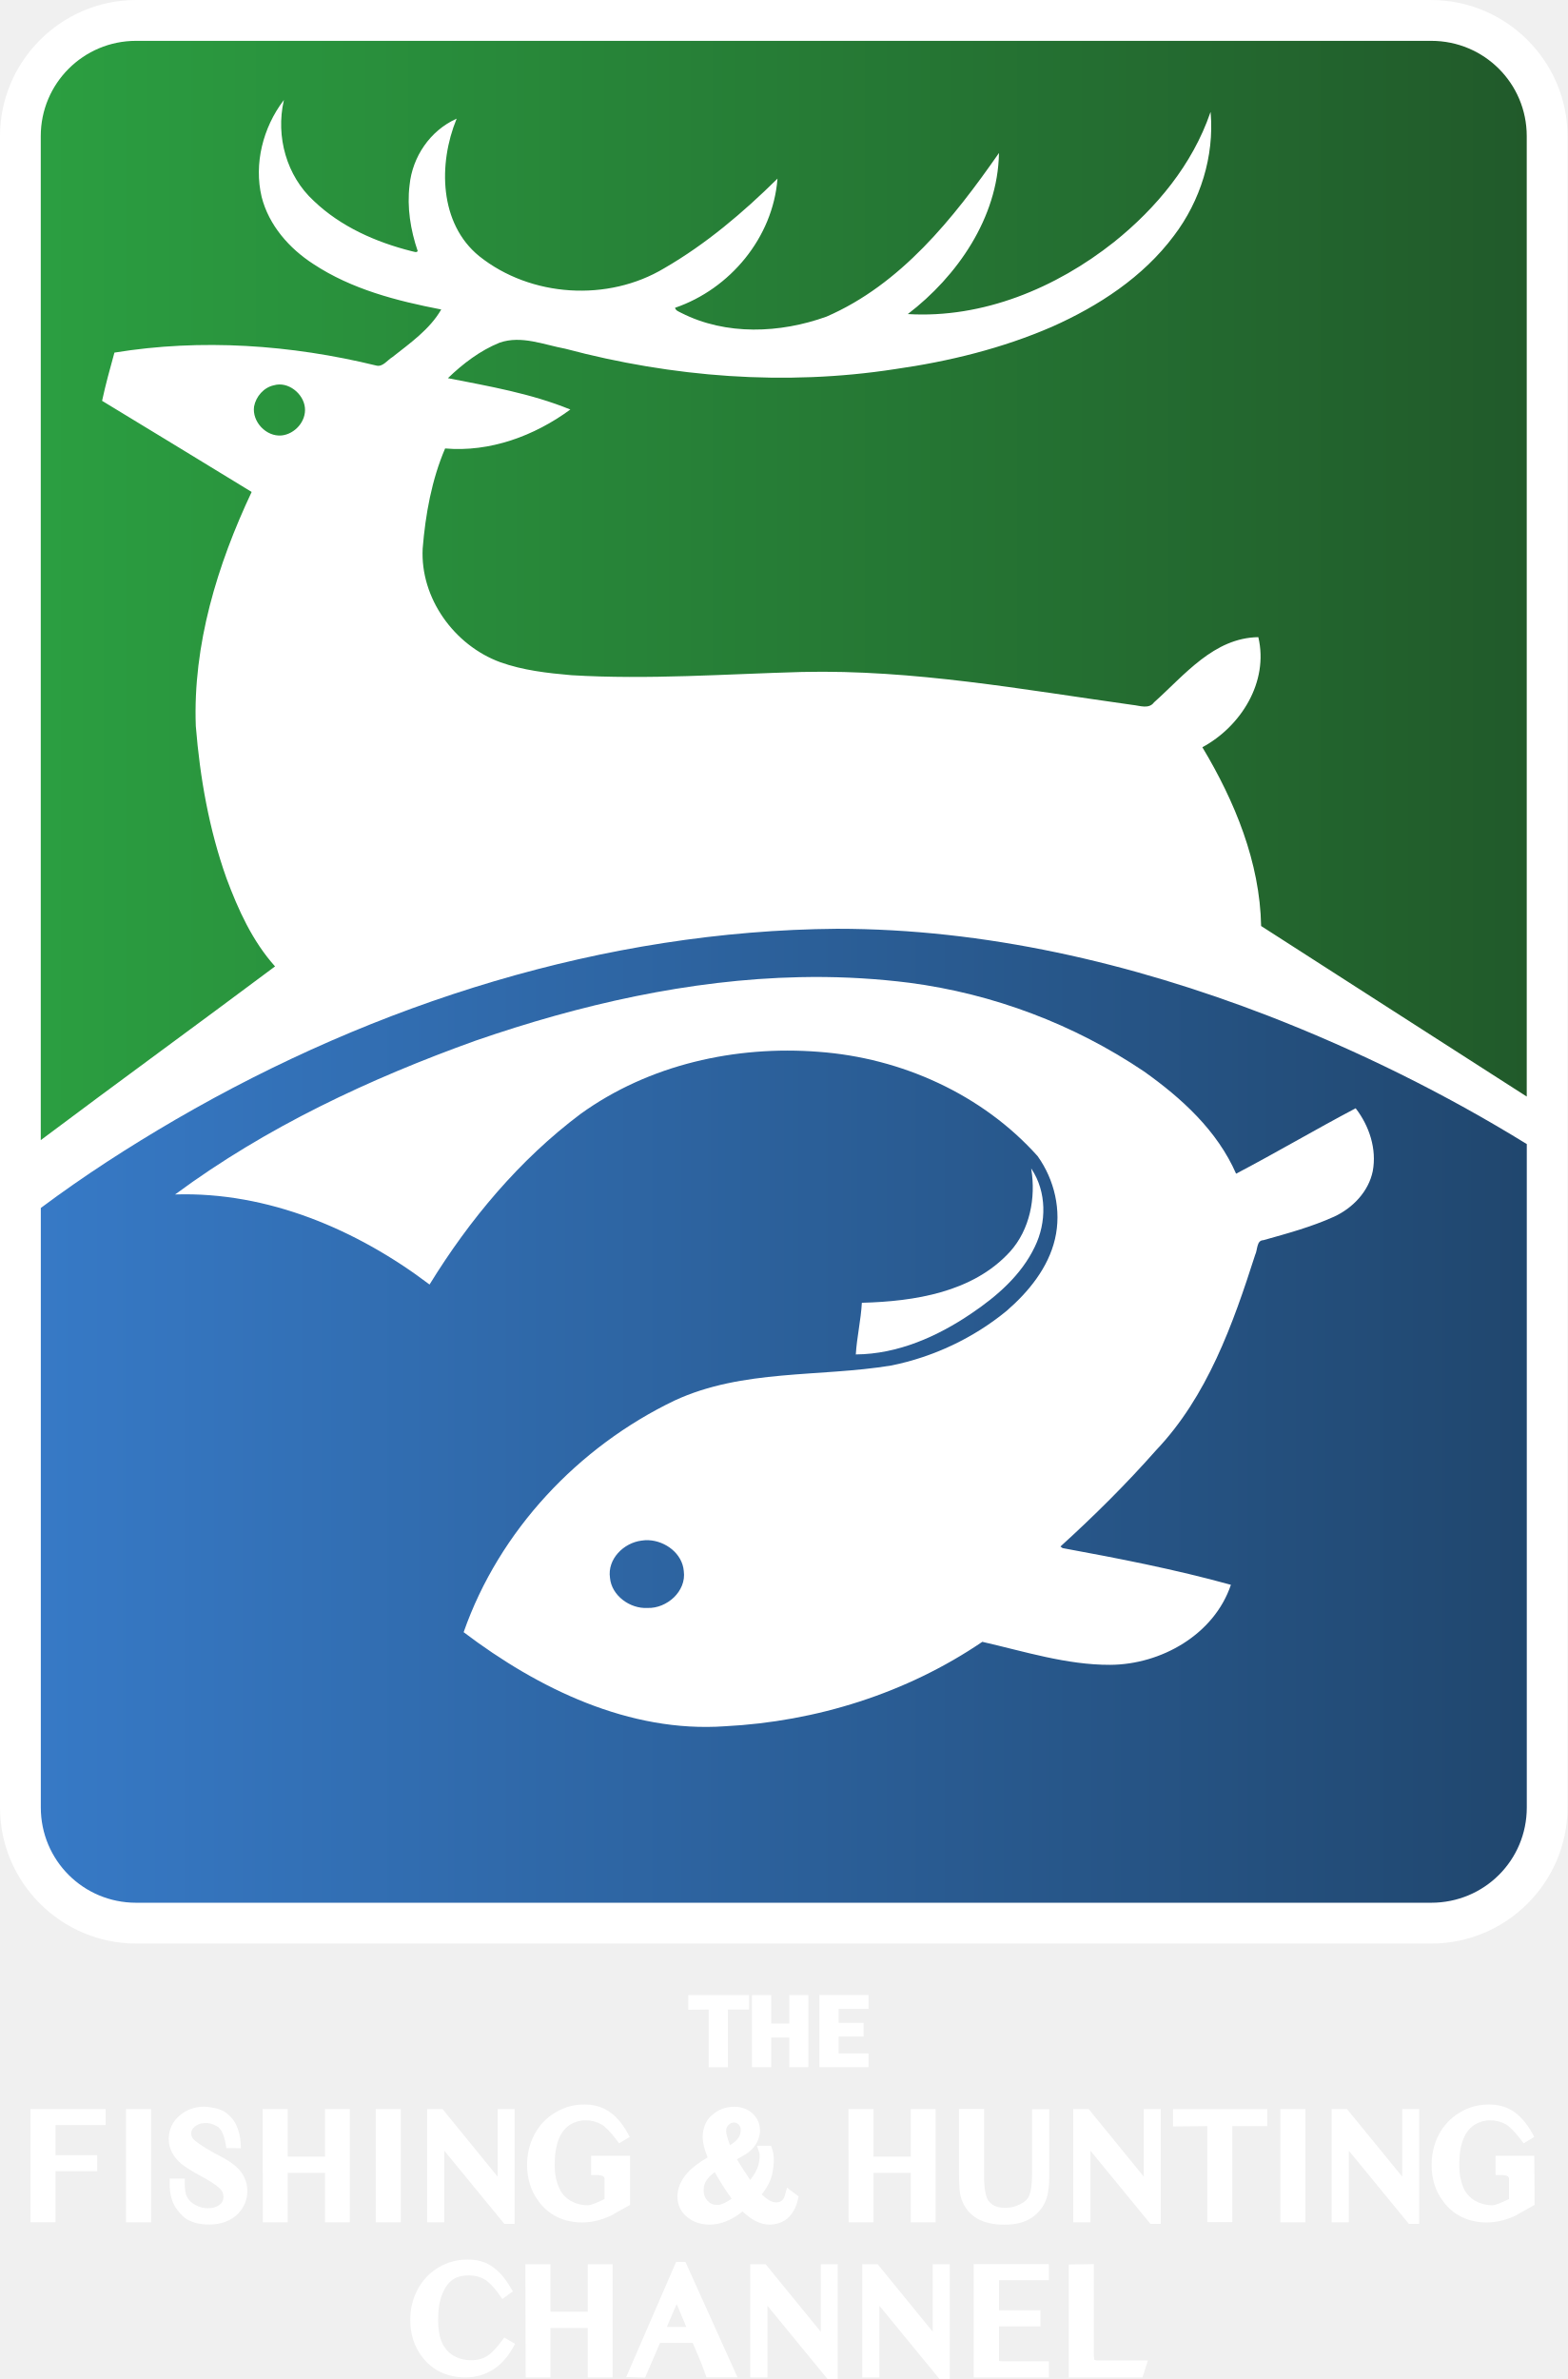
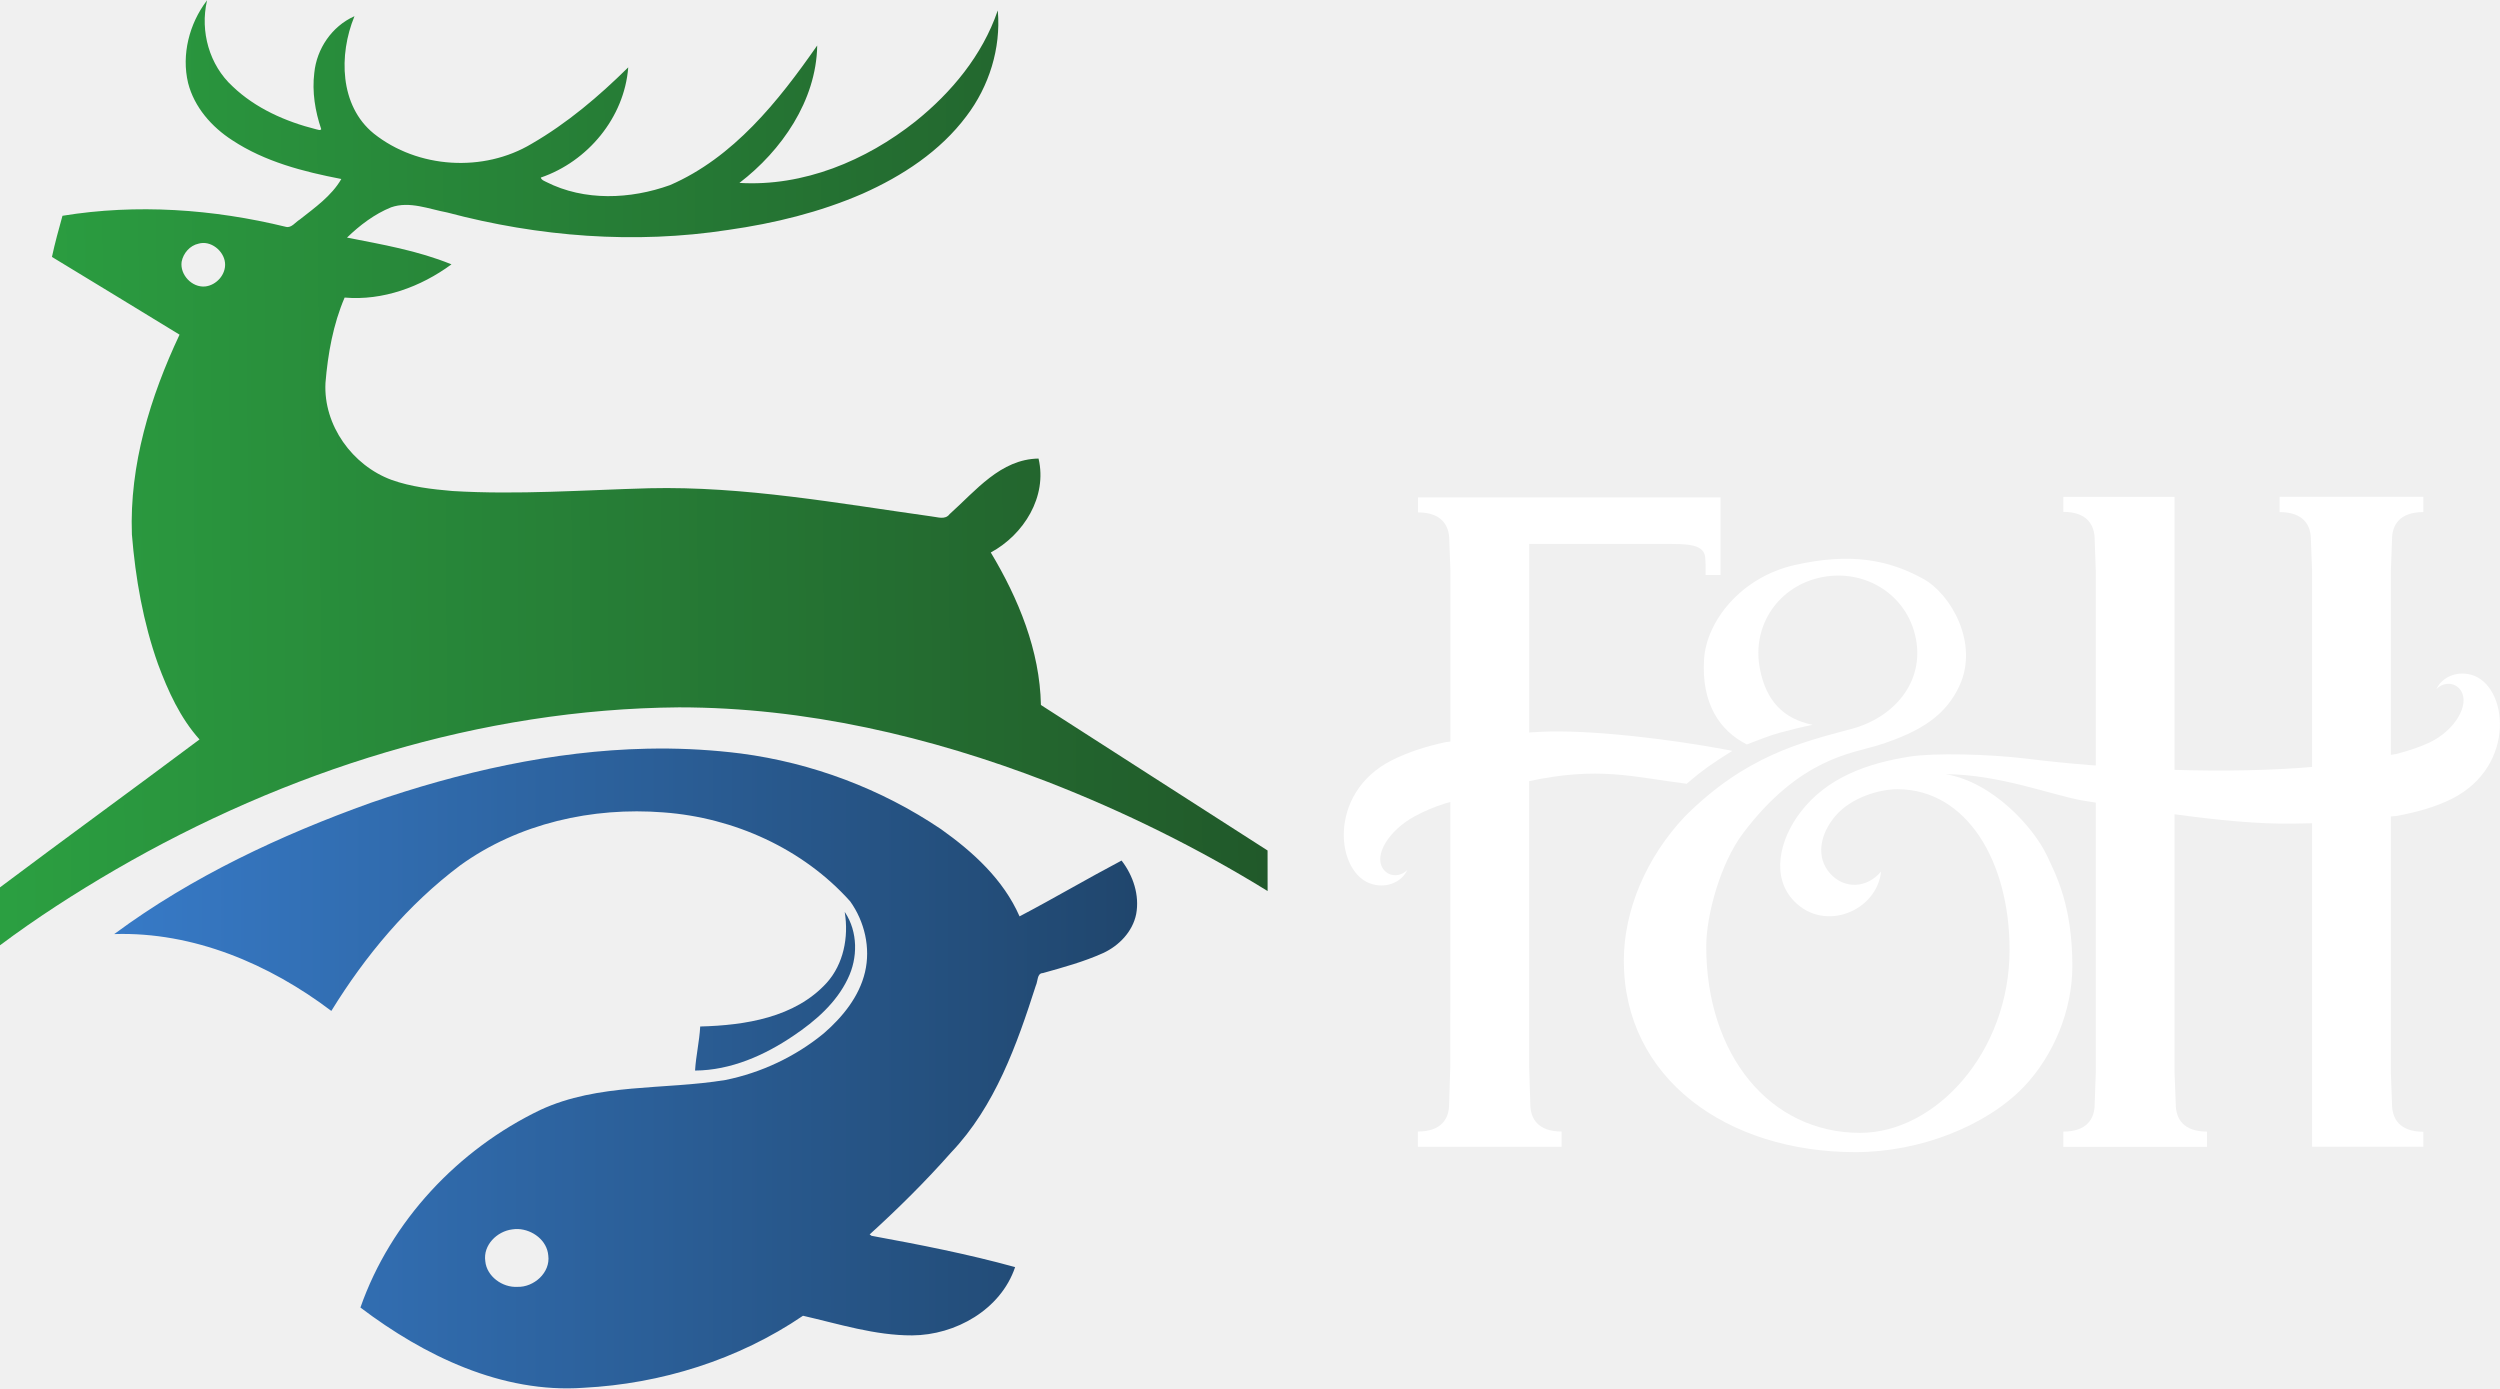
- <svg xmlns="http://www.w3.org/2000/svg" xmlns:xlink="http://www.w3.org/1999/xlink" height="910.44" width="600" version="1.1" viewBox="0 0 158.75 240.886">
+ <svg xmlns="http://www.w3.org/2000/svg" width="200mm" height="111.04mm" version="1.1" viewBox="0 0 200 111.04">
  <defs>
-     <linearGradient id="b" gradientUnits="userSpaceOnUse" gradientTransform="matrix(155.32 0 0 155.32 22.478 87.708)" x1="0" x2="1" y1="0" y2="0">
+     <linearGradient id="b" x1="-2196" x2="-1632" y1="1314.5" y2="1310.5" gradientUnits="userSpaceOnUse">
      <stop stop-color="#2b9f41" offset="0" />
      <stop stop-color="#21592a" offset="1" />
    </linearGradient>
-     <linearGradient id="c" xlink:href="#b" gradientUnits="userSpaceOnUse" gradientTransform="matrix(153.99 0 0 154.78 23.273 87.72)" x1="0" x2="1" y1="0" y2="0" />
-     <linearGradient id="d" gradientUnits="userSpaceOnUse" gradientTransform="matrix(155.78 0 0 159.94 21.927 169.74)" x1="0" x2="1" y1="0" y2="0">
+     <linearGradient id="a" x1="-568.19" x2="-446.95" y1="418.98" y2="418.98" gradientUnits="userSpaceOnUse">
      <stop stop-color="#377ac7" offset="0" />
      <stop stop-color="#20466d" offset="1" />
    </linearGradient>
-     <linearGradient id="a" xlink:href="#b" gradientUnits="userSpaceOnUse" gradientTransform="matrix(155.32 0 0 155.32 22.478 87.707)" x1="0" x2="1" y1="0" y2="0" />
  </defs>
-   <g transform="translate(-20.41 -27.827)">
-     <path fill="url(#c)" d="m164.61 29.645c-44.12 0.192-88.304-0.373-132.4 0.274-7.555 1.549-10.824 10.141-9.397 17.156v106.14c51.403-0.02 102.81-0.04 154.21-0.05-0.18-38.02 0.37-76.102-0.28-114.1-1.19-5.464-6.53-9.707-12.13-9.425z" />
-     <path fill="url(#a)" d="m177.19 142.13c-0.03-0.14-0.05-0.28-0.05-0.4-0.07-0.02-0.16-0.02-0.23-0.02l0.28 0.42z" />
-     <path fill="url(#a)" d="m177.78 142.95-0.59-0.82c0.12 0.33 0.3 0.61 0.59 0.82" />
-     <path fill="url(#d)" d="m102.92 117.41c-29.289 0.85-57.507 12.55-80.377 29.97 0.287 22.05-0.539 44.17 0.348 66.17 1.423 7.07 9.536 10.29 16.304 8.95 42.854-0.18 85.765 0.35 128.58-0.26 7.55-1.42 10.49-9.81 9.25-16.44-0.24-21.49 0.48-43.27-0.36-64.58-6.36-5.96-15.16-9.15-23.03-12.99-15.91-6.82-33.22-11.26-50.72-10.82z" />
-     <g fill="#fff">
-       <path style="color-rendering:auto;text-decoration-color:#000000;color:#000000;font-variant-numeric:normal;shape-rendering:auto;solid-color:#000000;text-decoration-line:none;font-variant-position:normal;mix-blend-mode:normal;block-progression:tb;font-feature-settings:normal;shape-padding:0;font-variant-alternates:normal;text-indent:0;font-variant-caps:normal;image-rendering:auto;white-space:normal;text-decoration-style:solid;font-variant-ligatures:none;isolation:auto;text-transform:none" d="m34.195 27.827c-7.58 0-13.785 6.204-13.785 13.785v169.23c0 7.6 6.21 13.78 13.785 13.78h131.16c7.59 0 13.8-6.18 13.8-13.78v-169.23c0-7.579-6.21-13.783-13.81-13.783h-131.16zm0 4.135h131.16c5.36 0 9.67 4.314 9.67 9.65v97.248c-8.97-5.76-17.95-11.51-26.9-17.27-0.12-6.46-2.67-12.63-5.95-18.1 3.92-2.12 6.73-6.624 5.67-11.136v-0.012h-0.01c-4.5 0.071-7.46 3.834-10.53 6.58h-0.01v0.003c-0.26 0.371-0.63 0.457-1.02 0.443-0.39-0.015-0.81-0.133-1.19-0.168-11.09-1.55-22.19-3.593-33.45-3.334-7.769 0.211-15.587 0.798-23.359 0.328-2.442-0.211-4.906-0.494-7.205-1.315-4.666-1.712-8.115-6.496-7.857-11.513 0.281-3.448 0.915-6.965 2.273-10.131 4.533 0.395 9.041-1.271 12.656-3.924l0.024-0.017-0.027-0.012c-3.961-1.617-8.2-2.345-12.37-3.164 1.52-1.469 3.27-2.799 5.229-3.592 2.2-0.773 4.497 0.211 6.66 0.611 10.851 2.889 22.267 3.781 33.376 2.067 5.45-0.776 10.85-2.091 15.93-4.299 4.7-2.091 9.21-5.028 12.33-9.211 2.68-3.524 4.09-8.034 3.72-12.451v-0.006l-0.01-0.076-0.02 0.072c0 0.002 0 0.004-0.01 0.006-1.8 5.23-5.44 9.642-9.74 13.091-5.88 4.663-13.3 7.753-20.89 7.298 5.01-3.831 9.11-9.761 9.23-16.256v-0.053l-0.03 0.043c-4.58 6.575-9.91 13.265-17.44 16.527-4.698 1.69-10.165 1.924-14.692-0.375-0.13-0.071-0.277-0.129-0.399-0.207-0.118-0.076-0.207-0.173-0.243-0.314 5.585-1.91 9.903-7.119 10.373-13.037l0.003-0.043-0.031 0.031c-3.451 3.404-7.208 6.598-11.433 9.039-5.701 3.425-13.514 2.955-18.745-1.221-2.028-1.652-3.066-3.99-3.365-6.482s0.142-5.139 1.069-7.403l0.015-0.037-0.037 0.018c-2.659 1.2-4.448 3.858-4.731 6.705-0.281 2.253 0.097 4.554 0.823 6.689-0.033 0.047-0.073 0.074-0.118 0.087-0.046 0.013-0.097 0.012-0.152 0.003-0.108-0.017-0.223-0.063-0.32-0.076h-0.002c-3.638-0.915-7.205-2.488-9.926-5.092-2.767-2.532-3.868-6.519-3.047-10.154l0.016-0.072-0.045 0.06c-2.069 2.728-3.011 6.395-2.211 9.758 0.729 2.87 2.799 5.222 5.244 6.797 3.871 2.557 8.442 3.731 12.943 4.6-1.15 2.004-3.156 3.41-4.935 4.814-0.261 0.155-0.507 0.413-0.77 0.612-0.262 0.198-0.538 0.336-0.861 0.255-8.643-2.114-17.734-2.749-26.519-1.316l-0.01 0.002-0.004 0.01c-0.446 1.62-0.892 3.216-1.244 4.861l-0.002 0.012 0.01 0.005c5.045 3.051 10.09 6.147 15.135 9.221-3.474 7.372-5.96 15.473-5.655 23.711 0.423 5.22 1.338 10.43 3.1 15.39 1.196 3.21 2.629 6.38 4.925 8.94-7.885 5.9-15.863 11.69-23.726 17.59v-101.66c0-5.334 4.317-9.648 9.652-9.648zm14.486 34.794c0.18-0.004 0.359 0.015 0.534 0.055 0.35 0.08 0.687 0.243 0.982 0.463 0.59 0.44 1.021 1.112 1.092 1.834 0.142 1.372-1.015 2.671-2.363 2.812-1.561 0.142-3-1.391-2.787-2.929v-0.002c0.189-1.016 0.989-1.935 2.005-2.149 0.178-0.053 0.358-0.08 0.537-0.084zm56.489 55.114c14.98 0 29.79 3.45 43.72 8.83 9.08 3.53 17.85 7.86 26.14 12.97v67.17c0 5.36-4.31 9.65-9.68 9.65h-131.16c-5.335 0-9.647-4.29-9.647-9.65v-60.7c4.377-3.27 8.96-6.22 13.682-8.97 20.264-11.76 43.392-19.11 66.945-19.3z" />
-       <path style="color-rendering:auto;text-decoration-color:#000000;color:#000000;font-variant-numeric:normal;shape-rendering:auto;solid-color:#000000;text-decoration-line:none;font-variant-position:normal;mix-blend-mode:normal;block-progression:tb;font-feature-settings:normal;shape-padding:0;font-variant-alternates:normal;text-indent:0;font-variant-caps:normal;image-rendering:auto;white-space:normal;text-decoration-style:solid;font-variant-ligatures:none;isolation:auto;text-transform:none" d="m102.76 126.75c-0.46 0.01-0.93 0.01-1.39 0.02-11.152 0.24-22.241 2.78-32.774 6.42-10.73 3.85-21.224 8.76-30.407 15.55h-0.007l-0.043 0.03h0.053c9.341-0.28 18.354 3.55 25.702 9.11l0.016 0.01 0.008-0.01c4.039-6.56 9.087-12.61 15.285-17.26 6.924-5 15.702-6.95 24.127-6.29 8.34 0.61 16.55 4.29 22.16 10.56 1.71 2.39 2.44 5.51 1.76 8.39-0.68 2.91-2.67 5.35-4.9 7.28-3.36 2.76-7.42 4.67-11.67 5.53-7.3 1.2-15.05 0.35-21.959 3.55-9.75 4.68-17.761 13.18-21.356 23.45l-0.004 0.01h0.01c7.54 5.71 16.772 10.2 26.453 9.52 9.226-0.47 18.386-3.33 26.066-8.55 4.25 0.97 8.55 2.35 12.96 2.33 5.15-0.03 10.51-3.06 12.21-8.09v-0.02h-0.02c-5.61-1.55-11.31-2.66-17.02-3.71-0.03-0.03-0.08-0.06-0.12-0.09s-0.07-0.05-0.1-0.07c3.4-3.09 6.64-6.3 9.67-9.73 5.21-5.47 7.8-12.78 10.05-19.8 0.13-0.26 0.16-0.63 0.25-0.93 0.04-0.15 0.1-0.29 0.19-0.39s0.21-0.16 0.39-0.17h0.01c2.42-0.68 4.86-1.34 7.16-2.38 1.88-0.87 3.49-2.54 3.91-4.61 0.42-2.24-0.35-4.57-1.72-6.35l-0.01-0.01h-0.01c-4.06 2.14-8.02 4.48-12.1 6.62-1.91-4.37-5.52-7.65-9.32-10.35-7.1-4.79-15.3-7.87-23.75-8.98-3.25-0.41-6.51-0.6-9.76-0.59zm-16.666 57.03c1.709 0.08 3.419 1.35 3.564 3.13 0.141 1.02-0.29 1.97-1 2.66-0.71 0.68-1.699 1.11-2.678 1.07-1.77 0.1-3.631-1.25-3.796-3.04-0.284-1.91 1.39-3.56 3.207-3.78 0.119-0.02 0.24-0.03 0.361-0.04h0.342z" />
-       <path style="color-rendering:auto;text-decoration-color:#000000;color:#000000;font-variant-numeric:normal;shape-rendering:auto;solid-color:#000000;text-decoration-line:none;font-variant-position:normal;mix-blend-mode:normal;block-progression:tb;font-feature-settings:normal;shape-padding:0;font-variant-alternates:normal;text-indent:0;font-variant-caps:normal;image-rendering:auto;white-space:normal;text-decoration-style:solid;font-variant-ligatures:none;isolation:auto;text-transform:none" d="m124.84 146.14 0.01 0.07c0.47 2.91-0.14 6.12-2.15 8.35-3.76 4.13-9.69 5.04-15 5.18l-0.01 0.01v0.01c-0.1 1.76-0.5 3.43-0.61 5.19l-0.01 0.02h0.02c4.23-0.03 8.25-1.81 11.68-4.14 2.59-1.74 5.08-3.9 6.44-6.77 1.2-2.45 1.2-5.55-0.33-7.86l-0.04-0.06z" />
-       <path style="color-rendering:auto;text-decoration-color:#000000;color:#000000;font-variant-numeric:normal;shape-rendering:auto;solid-color:#000000;text-decoration-line:none;font-variant-position:normal;mix-blend-mode:normal;block-progression:tb;font-feature-settings:normal;shape-padding:0;font-variant-alternates:normal;text-indent:0;font-variant-caps:normal;image-rendering:auto;white-space:normal;text-decoration-style:solid;font-variant-ligatures:none;isolation:auto;text-transform:none" d="m23.496 241.38v11.46h0.527 2.01v-5.17h4.227v-1.62h-4.227v-3.05h5.073v-1.62h-7.61z" />
-       <path style="color-rendering:auto;text-decoration-color:#000000;color:#000000;font-variant-numeric:normal;shape-rendering:auto;solid-color:#000000;text-decoration-line:none;font-variant-position:normal;mix-blend-mode:normal;block-progression:tb;font-feature-settings:normal;shape-padding:0;font-variant-alternates:normal;text-indent:0;font-variant-caps:normal;image-rendering:auto;white-space:normal;text-decoration-style:solid;font-variant-ligatures:none;isolation:auto;text-transform:none" d="m33.172 241.38v11.47h2.539v-0.53-10.94h-2.539z" />
-       <path style="color-rendering:auto;text-decoration-color:#000000;color:#000000;font-variant-numeric:normal;shape-rendering:auto;solid-color:#000000;text-decoration-line:none;font-variant-position:normal;mix-blend-mode:normal;block-progression:tb;font-feature-settings:normal;shape-padding:0;font-variant-alternates:normal;text-indent:0;font-variant-caps:normal;image-rendering:auto;white-space:normal;text-decoration-style:solid;font-variant-ligatures:none;isolation:auto;text-transform:none" d="m41.08 241.14c-0.931 0-1.773 0.3-2.449 0.87-0.745 0.61-1.133 1.47-1.133 2.4 0 1.02 0.511 1.9 1.346 2.57l0.01 0.01 0.007 0.01c0.407 0.3 1.011 0.69 1.85 1.14 0.808 0.44 1.355 0.79 1.66 1.03l0.01 0.01 0.012 0.01c0.486 0.35 0.648 0.68 0.648 1.07 0 0.37-0.117 0.6-0.426 0.84-0.304 0.21-0.642 0.32-1.111 0.32-0.463 0-0.886-0.09-1.272-0.31h-0.005-0.004c-0.416-0.22-0.696-0.49-0.877-0.85l-0.006-0.01-0.008-0.02c-0.107-0.18-0.211-0.63-0.211-1.28v-0.53h-1.529v0.53c0 0.98 0.202 1.82 0.656 2.48h0.002c0.387 0.57 0.817 0.99 1.303 1.23l0.011 0.01h0.012c0.399 0.18 0.798 0.31 1.221 0.35 0.301 0.05 0.581 0.05 0.871 0.05 0.985 0 1.879-0.28 2.611-0.87l0.006-0.01h0.004c0.757-0.65 1.172-1.54 1.172-2.54 0-0.48-0.115-0.96-0.338-1.41-0.285-0.57-0.757-1.06-1.394-1.49-0.279-0.19-0.801-0.5-1.639-0.92-1.16-0.65-1.89-1.17-2.104-1.42-0.151-0.19-0.209-0.34-0.209-0.54 0-0.29 0.095-0.51 0.381-0.73h0.004 0.004c0.269-0.22 0.568-0.33 0.914-0.33h0.024l0.023-0.01c0.419-0.03 0.835 0.07 1.299 0.35h0.004 0.002c0.306 0.19 0.653 0.73 0.828 1.75l0.074 0.44h0.916l0.555 0.01-0.026-0.56c-0.026-0.62-0.187-1.2-0.418-1.74h-0.002c-0.196-0.45-0.515-0.88-0.978-1.23-0.528-0.43-1.273-0.61-2.262-0.68h-0.019z" />
-       <path style="color-rendering:auto;text-decoration-color:#000000;color:#000000;font-variant-numeric:normal;shape-rendering:auto;solid-color:#000000;text-decoration-line:none;font-variant-position:normal;mix-blend-mode:normal;block-progression:tb;font-feature-settings:normal;shape-padding:0;font-variant-alternates:normal;text-indent:0;font-variant-caps:normal;image-rendering:auto;white-space:normal;text-decoration-style:solid;font-variant-ligatures:none;isolation:auto;text-transform:none" d="m47.008 241.38v0.74l0.023 10.73h2.514v-5.01h3.779v5.01h2.514v-0.98-10.49h-2.514v0.53 4.29h-3.779v-4.82h-2.537z" />
-       <path style="color-rendering:auto;text-decoration-color:#000000;color:#000000;font-variant-numeric:normal;shape-rendering:auto;solid-color:#000000;text-decoration-line:none;font-variant-position:normal;mix-blend-mode:normal;block-progression:tb;font-feature-settings:normal;shape-padding:0;font-variant-alternates:normal;text-indent:0;font-variant-caps:normal;image-rendering:auto;white-space:normal;text-decoration-style:solid;font-variant-ligatures:none;isolation:auto;text-transform:none" d="m58.465 241.38v11.47h2.537v-0.53-10.94h-2.537z" />
-       <path style="color-rendering:auto;text-decoration-color:#000000;color:#000000;font-variant-numeric:normal;shape-rendering:auto;solid-color:#000000;text-decoration-line:none;font-variant-position:normal;mix-blend-mode:normal;block-progression:tb;font-feature-settings:normal;shape-padding:0;font-variant-alternates:normal;text-indent:0;font-variant-caps:normal;image-rendering:auto;white-space:normal;text-decoration-style:solid;font-variant-ligatures:none;isolation:auto;text-transform:none" d="m63.668 241.38v0.53 10.94h1.74v-7.25l6.078 7.41h1.037v-11.63h-1.714v6.85l-5.584-6.85h-1.557z" />
-       <path style="color-rendering:auto;text-decoration-color:#000000;color:#000000;font-variant-numeric:normal;shape-rendering:auto;solid-color:#000000;text-decoration-line:none;font-variant-position:normal;mix-blend-mode:normal;block-progression:tb;font-feature-settings:normal;shape-padding:0;font-variant-alternates:normal;text-indent:0;font-variant-caps:normal;image-rendering:auto;white-space:normal;text-decoration-style:solid;font-variant-ligatures:none;isolation:auto;text-transform:none" d="m79.602 240.92c-1.068 0-2.065 0.26-2.948 0.81-0.906 0.52-1.613 1.28-2.121 2.22h-0.002-0.002c-0.487 0.93-0.742 1.98-0.742 3.09 0 1.39 0.389 2.64 1.164 3.67 0.001 0.01 0 0.01 0 0.01 1.032 1.41 2.573 2.14 4.414 2.14 0.924 0 1.849-0.21 2.819-0.64 0.017 0 0.032-0.01 0.048-0.02 0.384-0.22 0.941-0.54 1.709-0.96l0.276-0.15v-4.98h-3.947v1.95h0.529c0.298 0 0.506 0.04 0.619 0.09 0.114 0.04 0.131 0.07 0.152 0.11l0.037 0.08 0.024 0.02v0.09 2.04c-0.737 0.37-1.385 0.63-1.678 0.63-0.686 0-1.262-0.17-1.793-0.47-0.526-0.33-0.906-0.74-1.144-1.34l-0.004-0.01-0.004-0.01c-0.269-0.6-0.424-1.35-0.424-2.23 0-2.18 0.562-3.45 1.563-4.1 0.458-0.28 0.991-0.44 1.572-0.44 0.593 0 1.083 0.14 1.556 0.39 0.388 0.21 0.93 0.74 1.543 1.56l0.286 0.38 1.082-0.65-0.247-0.44c-0.551-1-1.225-1.74-2.011-2.24h-0.006-0.006c-0.68-0.41-1.465-0.6-2.314-0.6z" />
-       <path style="color-rendering:auto;text-decoration-color:#000000;color:#000000;font-variant-numeric:normal;shape-rendering:auto;solid-color:#000000;text-decoration-line:none;font-variant-position:normal;mix-blend-mode:normal;block-progression:tb;font-feature-settings:normal;shape-padding:0;font-variant-alternates:normal;text-indent:0;font-variant-caps:normal;image-rendering:auto;white-space:normal;text-decoration-style:solid;font-variant-ligatures:none;isolation:auto;text-transform:none" d="m106.33 241.38v0.74l0.02 10.73h2.52v-5.01h3.78v5.01h2.51v-0.98-10.49h-2.51v0.53 4.29h-3.78v-4.82h-2.54z" />
-       <path style="color-rendering:auto;text-decoration-color:#000000;color:#000000;font-variant-numeric:normal;shape-rendering:auto;solid-color:#000000;text-decoration-line:none;font-variant-position:normal;mix-blend-mode:normal;block-progression:tb;font-feature-settings:normal;shape-padding:0;font-variant-alternates:normal;text-indent:0;font-variant-caps:normal;image-rendering:auto;white-space:normal;text-decoration-style:solid;font-variant-ligatures:none;isolation:auto;text-transform:none" d="m117.53 241.37v6.45c0 1.27 0.04 2.13 0.27 2.74 0.3 0.83 0.85 1.49 1.59 1.92 0.75 0.42 1.67 0.61 2.75 0.61 1.11 0 2.04-0.22 2.77-0.72 0.72-0.49 1.25-1.18 1.5-2 0.19-0.59 0.26-1.35 0.26-2.34v-6.63h-1.74v6.56c0 1.07-0.13 1.8-0.27 2.15-0.16 0.38-0.46 0.68-0.96 0.92h-0.01c-0.45 0.23-0.92 0.35-1.48 0.35-0.88 0-1.39-0.27-1.74-0.77-0.22-0.36-0.4-1.15-0.4-2.32v-6.92h-2.54z" />
-       <path style="color-rendering:auto;text-decoration-color:#000000;color:#000000;font-variant-numeric:normal;shape-rendering:auto;solid-color:#000000;text-decoration-line:none;font-variant-position:normal;mix-blend-mode:normal;block-progression:tb;font-feature-settings:normal;shape-padding:0;font-variant-alternates:normal;text-indent:0;font-variant-caps:normal;image-rendering:auto;white-space:normal;text-decoration-style:solid;font-variant-ligatures:none;isolation:auto;text-transform:none" d="m129.1 241.38v0.53 10.94h1.74v-7.25l6.08 7.41h1.04v-11.63h-1.72v6.84l-5.58-6.84h-1.56z" />
-       <path style="color-rendering:auto;text-decoration-color:#000000;color:#000000;font-variant-numeric:normal;shape-rendering:auto;solid-color:#000000;text-decoration-line:none;font-variant-position:normal;mix-blend-mode:normal;block-progression:tb;font-feature-settings:normal;shape-padding:0;font-variant-alternates:normal;text-indent:0;font-variant-caps:normal;image-rendering:auto;white-space:normal;text-decoration-style:solid;font-variant-ligatures:none;isolation:auto;text-transform:none" d="m139.2 241.39v1.75l3.47-0.03v9.72h2.54v-9.72h3.54v-1.72h-9.55z" />
-       <path style="color-rendering:auto;text-decoration-color:#000000;color:#000000;font-variant-numeric:normal;shape-rendering:auto;solid-color:#000000;text-decoration-line:none;font-variant-position:normal;mix-blend-mode:normal;block-progression:tb;font-feature-settings:normal;shape-padding:0;font-variant-alternates:normal;text-indent:0;font-variant-caps:normal;image-rendering:auto;white-space:normal;text-decoration-style:solid;font-variant-ligatures:none;isolation:auto;text-transform:none" d="m150.07 241.38v11.47h2.54v-0.53-10.94h-2.54z" />
-       <path style="color-rendering:auto;text-decoration-color:#000000;color:#000000;font-variant-numeric:normal;shape-rendering:auto;solid-color:#000000;text-decoration-line:none;font-variant-position:normal;mix-blend-mode:normal;block-progression:tb;font-feature-settings:normal;shape-padding:0;font-variant-alternates:normal;text-indent:0;font-variant-caps:normal;image-rendering:auto;white-space:normal;text-decoration-style:solid;font-variant-ligatures:none;isolation:auto;text-transform:none" d="m155.27 241.38v0.53 10.94h1.74v-7.25l6.08 7.41h1.04v-11.63h-1.72v6.84l-5.59-6.84h-1.55z" />
-       <path style="color-rendering:auto;text-decoration-color:#000000;color:#000000;font-variant-numeric:normal;shape-rendering:auto;solid-color:#000000;text-decoration-line:none;font-variant-position:normal;mix-blend-mode:normal;block-progression:tb;font-feature-settings:normal;shape-padding:0;font-variant-alternates:normal;text-indent:0;font-variant-caps:normal;image-rendering:auto;white-space:normal;text-decoration-style:solid;font-variant-ligatures:none;isolation:auto;text-transform:none" d="m171.2 240.92c-1.07 0-2.06 0.26-2.95 0.81-0.9 0.52-1.61 1.28-2.12 2.22-0.49 0.93-0.74 1.98-0.74 3.09 0 1.39 0.38 2.64 1.16 3.67 1.03 1.42 2.57 2.15 4.42 2.15 0.92 0 1.85-0.21 2.82-0.64 0.6-0.33 1.21-0.68 1.75-0.98l0.28-0.15-0.03-4.98h-3.92v1.95h0.53c0.3 0 0.51 0.04 0.62 0.09 0.11 0.04 0.13 0.07 0.15 0.11l0.04 0.08 0.02 0.03v0.08 2.04c-0.74 0.37-1.38 0.63-1.68 0.63-0.68 0-1.26-0.17-1.79-0.47-0.53-0.33-0.91-0.75-1.17-1.35-0.25-0.61-0.4-1.36-0.4-2.24 0-2.18 0.56-3.45 1.56-4.1 0.46-0.28 0.99-0.44 1.57-0.44 0.59 0 1.08 0.14 1.56 0.39 0.38 0.21 0.92 0.74 1.54 1.56l0.29 0.38 1.08-0.65-0.25-0.45c-0.57-0.99-1.22-1.73-2.01-2.23h-0.01c-0.68-0.41-1.47-0.6-2.32-0.6z" />
-       <path style="color-rendering:auto;text-decoration-color:#000000;color:#000000;font-variant-numeric:normal;shape-rendering:auto;solid-color:#000000;text-decoration-line:none;font-variant-position:normal;mix-blend-mode:normal;block-progression:tb;font-feature-settings:normal;shape-padding:0;font-variant-alternates:normal;text-indent:0;font-variant-caps:normal;image-rendering:auto;white-space:normal;text-decoration-style:solid;font-variant-ligatures:none;isolation:auto;text-transform:none" d="m67.77 256.62c-1.049 0-2.042 0.26-2.922 0.78-0.931 0.54-1.662 1.33-2.172 2.3-0.49 0.93-0.719 1.96-0.719 3.04 0 1.39 0.385 2.64 1.158 3.67h0.002c1.032 1.42 2.576 2.14 4.442 2.14 2.025 0 3.679-1.04 4.757-2.94l0.254-0.45-1.088-0.65-0.287 0.38c-0.519 0.7-0.985 1.18-1.351 1.43h-0.004-0.004c-0.463 0.33-1.025 0.49-1.715 0.49-0.686 0-1.261-0.16-1.793-0.46-1.043-0.65-1.551-1.75-1.551-3.59 0-1.1 0.136-1.97 0.426-2.65l0.002-0.01c0.552-1.34 1.347-1.88 2.705-1.88 0.57 0 1.093 0.14 1.531 0.38 0.394 0.22 0.952 0.75 1.536 1.58l0.304 0.43 1.072-0.77-0.247-0.39c-0.55-0.97-1.217-1.73-2.01-2.23h-0.002c-0.664-0.42-1.453-0.6-2.324-0.6z" />
-       <path style="color-rendering:auto;text-decoration-color:#000000;color:#000000;font-variant-numeric:normal;shape-rendering:auto;solid-color:#000000;text-decoration-line:none;font-variant-position:normal;mix-blend-mode:normal;block-progression:tb;font-feature-settings:normal;shape-padding:0;font-variant-alternates:normal;text-indent:0;font-variant-caps:normal;image-rendering:auto;white-space:normal;text-decoration-style:solid;font-variant-ligatures:none;isolation:auto;text-transform:none" d="m73.617 257.09v0.74l0.024 10.72h2.513v-5h3.78v5h2.513v-0.98-10.48h-2.513v0.53 4.28h-3.78v-4.81h-2.537z" />
-       <path style="color-rendering:auto;text-decoration-color:#000000;color:#000000;font-variant-numeric:normal;shape-rendering:auto;solid-color:#000000;text-decoration-line:none;font-variant-position:normal;mix-blend-mode:normal;block-progression:tb;font-feature-settings:normal;shape-padding:0;font-variant-alternates:normal;text-indent:0;font-variant-caps:normal;image-rendering:auto;white-space:normal;text-decoration-style:solid;font-variant-ligatures:none;isolation:auto;text-transform:none" d="m88.879 256.86-0.138 0.32-4.913 11.33 1.915 0.06 1.508-3.51h3.316l0.497 1.18-0.002-0.01c0.131 0.33 0.238 0.58 0.314 0.76 0.076 0.17 0.13 0.34 0.109 0.25l0.007 0.03 0.466 1.27h3.138l-5.269-11.68h-0.948zm0.06 4.26 0.972 2.32h-1.97l0.998-2.32z" />
-       <path style="color-rendering:auto;text-decoration-color:#000000;color:#000000;font-variant-numeric:normal;shape-rendering:auto;solid-color:#000000;text-decoration-line:none;font-variant-position:normal;mix-blend-mode:normal;block-progression:tb;font-feature-settings:normal;shape-padding:0;font-variant-alternates:normal;text-indent:0;font-variant-caps:normal;image-rendering:auto;white-space:normal;text-decoration-style:solid;font-variant-ligatures:none;isolation:auto;text-transform:none" d="m96.391 257.09v0.53 10.93h1.74v-7.25l6.079 7.41h1.04v-11.62h-1.72v6.84l-5.585-6.84h-1.554z" />
-       <path style="color-rendering:auto;text-decoration-color:#000000;color:#000000;font-variant-numeric:normal;shape-rendering:auto;solid-color:#000000;text-decoration-line:none;font-variant-position:normal;mix-blend-mode:normal;block-progression:tb;font-feature-settings:normal;shape-padding:0;font-variant-alternates:normal;text-indent:0;font-variant-caps:normal;image-rendering:auto;white-space:normal;text-decoration-style:solid;font-variant-ligatures:none;isolation:auto;text-transform:none" d="m107.73 257.09v0.53 10.93h1.74v-7.25l6.08 7.41h1.04v-11.62h-1.72v6.84l-5.58-6.84h-1.56z" />
-       <path style="color-rendering:auto;text-decoration-color:#000000;color:#000000;font-variant-numeric:normal;shape-rendering:auto;solid-color:#000000;text-decoration-line:none;font-variant-position:normal;mix-blend-mode:normal;block-progression:tb;font-feature-settings:normal;shape-padding:0;font-variant-alternates:normal;text-indent:0;font-variant-caps:normal;image-rendering:auto;white-space:normal;text-decoration-style:solid;font-variant-ligatures:none;isolation:auto;text-transform:none" d="m119.02 257.08v11.47h7.61v-0.53-1.1h-4.74c-0.2 0-0.31-0.04-0.3-0.03-0.01 0-0.01 0.01-0.01-0.06v-0.55-2.9h4.2v-1.62h-4.2v-3.05h5.05v-1.63h-7.61z" />
-       <path style="color-rendering:auto;text-decoration-color:#000000;color:#000000;font-variant-numeric:normal;shape-rendering:auto;solid-color:#000000;text-decoration-line:none;font-variant-position:normal;mix-blend-mode:normal;block-progression:tb;font-feature-settings:normal;shape-padding:0;font-variant-alternates:normal;text-indent:0;font-variant-caps:normal;image-rendering:auto;white-space:normal;text-decoration-style:solid;font-variant-ligatures:none;isolation:auto;text-transform:none" d="m131.18 257.08-2.54 0.04v11.43h7.47l0.12-0.37 0.43-1.35h-4.41-0.75c-0.14-0.02-0.24-0.05-0.27-0.06l-0.02-0.03c0.06 0.09-0.03-0.15-0.03-0.58v-9.08z" />
-       <path style="color-rendering:auto;text-decoration-color:#000000;color:#000000;font-variant-numeric:normal;shape-rendering:auto;solid-color:#000000;text-decoration-line:none;font-variant-position:normal;mix-blend-mode:normal;block-progression:tb;font-feature-settings:normal;shape-padding:0;font-variant-alternates:normal;text-indent:0;font-variant-caps:normal;image-rendering:auto;white-space:normal;text-decoration-style:solid;font-variant-ligatures:none;isolation:auto;text-transform:none" d="m90.113 229.84v1.49l2.067-0.03v5.85h1.951v-5.85h2.137v-1.46h-6.155z" />
-       <path style="color-rendering:auto;text-decoration-color:#000000;color:#000000;font-variant-numeric:normal;shape-rendering:auto;solid-color:#000000;text-decoration-line:none;font-variant-position:normal;mix-blend-mode:normal;block-progression:tb;font-feature-settings:normal;shape-padding:0;font-variant-alternates:normal;text-indent:0;font-variant-caps:normal;image-rendering:auto;white-space:normal;text-decoration-style:solid;font-variant-ligatures:none;isolation:auto;text-transform:none" d="m96.563 229.84v0.64 6.66h1.951v-3h1.826v3h1.93v-0.79-6.51h-1.93v0.53 2.35h-1.826v-2.88h-1.951z" />
-       <path style="color-rendering:auto;text-decoration-color:#000000;color:#000000;font-variant-numeric:normal;shape-rendering:auto;solid-color:#000000;text-decoration-line:none;font-variant-position:normal;mix-blend-mode:normal;block-progression:tb;font-feature-settings:normal;shape-padding:0;font-variant-alternates:normal;text-indent:0;font-variant-caps:normal;image-rendering:auto;white-space:normal;text-decoration-style:solid;font-variant-ligatures:none;isolation:auto;text-transform:none" d="m103.39 229.83v7.31h4.98v-0.53-0.86h-3.03v-0.18-1.53h2.53v-1.39h-2.53v-1.41h3.03v-1.41h-4.98z" />
-       <path style="color-rendering:auto;text-decoration-color:#000000;color:#000000;font-variant-numeric:normal;shape-rendering:auto;solid-color:#000000;text-decoration-line:none;font-variant-position:normal;mix-blend-mode:normal;block-progression:tb;font-feature-settings:normal;shape-padding:0;font-variant-alternates:normal;text-indent:0;font-variant-caps:normal;image-rendering:auto;white-space:normal;text-decoration-style:solid;font-variant-ligatures:none;isolation:auto;text-transform:none" d="m94.778 241.15c-0.741 0-1.436 0.2-2.022 0.65-0.793 0.54-1.184 1.43-1.184 2.42 0 0.61 0.2 1.3 0.498 2.06-0.89 0.52-1.629 1.07-2.14 1.67-0.589 0.7-0.918 1.49-0.918 2.3 0 0.86 0.384 1.63 1.081 2.14 0.618 0.48 1.379 0.69 2.196 0.69 1.127 0 2.247-0.47 3.325-1.33 0.882 0.84 1.783 1.33 2.71 1.33 0.713 0 1.366-0.22 1.866-0.66s0.83-1.07 1.02-1.85l0.08-0.34-1.18-0.89-0.205 0.75c-0.084 0.3-0.201 0.47-0.332 0.57-0.13 0.11-0.295 0.17-0.568 0.17-0.438 0-0.919-0.29-1.456-0.81 0.569-0.71 0.978-1.47 1.11-2.29 0.148-0.91 0.165-1.64-0.044-2.27l-0.121-0.36h-1.42l0.232 0.7c0.06 0.17 0.07 0.64-0.103 1.29h-0.001-0.001c-0.115 0.45-0.418 0.95-0.812 1.47-0.458-0.66-0.909-1.35-1.347-2.09 0.497-0.28 1.005-0.56 1.304-0.82h0.001 0.001c0.654-0.57 1.026-1.32 1.026-2.11 0-0.7-0.298-1.33-0.82-1.77-0.482-0.42-1.111-0.62-1.776-0.62zm-0.023 1.6c0.205 0 0.326 0.07 0.479 0.22 0.132 0.17 0.19 0.3 0.19 0.54 0 0.35-0.104 0.64-0.354 0.94-0.164 0.2-0.427 0.4-0.737 0.59-0.239-0.66-0.387-1.19-0.387-1.43 0-0.27 0.064-0.43 0.22-0.59l0.009-0.01 0.007-0.01c0.167-0.18 0.33-0.25 0.573-0.25zm-1.959 5.02c0.454 0.83 1.019 1.72 1.711 2.69-0.585 0.4-1.08 0.63-1.42 0.63-0.446 0-0.741-0.12-1.023-0.42-0.279-0.3-0.396-0.63-0.396-1.12 0-0.65 0.344-1.22 1.128-1.78z" />
+   <g transform="translate(181.21 -379.79)">
+     <g transform="matrix(1.4507 0 0 1.4507 638.66 -86.689)">
+       <g transform="matrix(.46465 0 0 .46465 -294.89 186.14)" shape-rendering="auto">
+         <path transform="scale(.26458)" d="m-2105.5 1101.6-0.17 0.227c-7.82 10.31-11.381 24.17-8.357 36.881 2.755 10.847 10.579 19.737 19.82 25.69 14.63 9.664 31.906 14.1 48.918 17.385-4.346 7.574-11.928 12.889-18.652 18.195-0.987 0.586-1.916 1.56-2.91 2.312-0.99 0.748-2.033 1.271-3.254 0.965-32.666-7.99-67.025-10.391-100.23-4.975l-0.039 0.01-0.014 0.037c-1.686 6.123-3.373 12.156-4.703 18.373l-0.01 0.045 0.039 0.02c19.068 11.531 38.135 23.231 57.203 34.85-13.13 27.863-22.526 58.482-21.373 89.617 1.599 19.729 5.057 39.422 11.717 58.168 4.52 12.132 9.935 24.112 18.613 33.787-29.802 22.299-59.955 44.183-89.674 66.482l0.02 25.965c16.543-12.359 33.864-23.509 51.711-33.902 76.588-44.447 164-72.225 253.02-72.943 56.617 0 112.59 13.039 165.24 33.373 34.318 13.342 67.465 29.706 98.797 49.02l-0.018-18.18c-33.902-21.77-67.843-43.501-101.67-65.271-0.454-24.416-10.091-47.736-22.488-68.41 14.816-8.013 25.436-25.035 21.43-42.088v-0.045h-0.037c-17.008 0.268-28.196 14.49-39.799 24.869h-0.039v0.01c-0.983 1.402-2.38 1.729-3.853 1.676-1.474-0.057-3.062-0.502-4.498-0.635-41.915-5.858-83.868-13.58-126.43-12.602-29.363 0.797-58.911 3.017-88.285 1.24-9.23-0.797-18.543-1.868-27.232-4.971-17.635-6.471-30.67-24.552-29.695-43.514 1.062-13.032 3.459-26.325 8.592-38.291 17.133 1.493 34.169-4.803 47.832-14.83l0.092-0.064-0.102-0.045c-14.971-6.112-30.993-8.864-46.754-11.959 5.745-5.552 12.36-10.579 19.764-13.576 8.315-2.922 16.997 0.797 25.172 2.309 41.012 10.919 84.158 14.291 126.14 7.812 20.598-2.933 41.009-7.903 60.209-16.248 17.764-7.903 34.809-19.003 46.602-34.812 10.129-13.319 15.457-30.364 14.059-47.059v-0.023l-0.037-0.287-0.076 0.272c0 0.01 6e-4 0.016-0.037 0.023-6.803 19.767-20.561 36.443-36.812 49.478-22.224 17.624-50.268 29.302-78.955 27.582 18.935-14.479 34.431-36.892 34.885-61.44v-0.201l-0.113 0.162c-17.31 24.85-37.454 50.136-65.914 62.465-17.756 6.387-38.419 7.271-55.529-1.418-0.491-0.268-1.047-0.486-1.508-0.781-0.446-0.287-0.782-0.655-0.918-1.188 21.109-7.219 37.429-26.906 39.205-49.274l0.012-0.162-0.117 0.117c-13.043 12.866-27.244 24.936-43.213 34.162-21.547 12.945-51.075 11.17-70.846-4.613-7.665-6.244-11.589-15.081-12.719-24.5-1.13-9.418 0.537-19.422 4.041-27.978l0.057-0.141-0.141 0.068c-10.05 4.535-16.811 14.581-17.881 25.342-1.062 8.515 0.367 17.212 3.111 25.281-0.125 0.178-0.277 0.279-0.447 0.328-0.174 0.049-0.366 0.046-0.574 0.012-0.408-0.064-0.842-0.238-1.209-0.287h-0.01c-13.75-3.458-27.232-9.404-37.516-19.246-10.458-9.57-14.619-24.638-11.516-38.377zm-1.822 108.88c0.68-0.015 1.356 0.056 2.018 0.207 1.323 0.302 2.598 0.918 3.713 1.75 2.23 1.663 3.859 4.203 4.127 6.932 0.537 5.186-3.837 10.096-8.932 10.629-5.9 0.537-11.338-5.257-10.533-11.07v-0.01c0.714-3.84 3.738-7.314 7.578-8.123 0.673-0.2 1.353-0.301 2.029-0.316z" color="#000000" color-rendering="auto" fill="url(#b)" image-rendering="auto" solid-color="#000000" stroke-width="3.78" style="font-feature-settings:normal;font-variant-alternates:normal;font-variant-caps:normal;font-variant-ligatures:none;font-variant-numeric:normal;font-variant-position:normal;isolation:auto;mix-blend-mode:normal;shape-padding:0;text-decoration-color:#000000;text-decoration-line:none;text-decoration-style:solid;text-indent:0;text-transform:none;white-space:normal" />
+         <path d="m-503.48 380.27c-0.46 0.01-0.93 0.01-1.39 0.02-11.152 0.24-22.241 2.78-32.774 6.42-10.73 3.85-21.224 8.76-30.407 15.55h-7e-3l-0.043 0.03h0.053c9.341-0.28 18.354 3.55 25.702 9.11l0.016 0.01 8e-3 -0.01c4.039-6.56 9.087-12.61 15.285-17.26 6.924-5 15.702-6.95 24.127-6.29 8.34 0.61 16.55 4.29 22.16 10.56 1.71 2.39 2.44 5.51 1.76 8.39-0.68 2.91-2.67 5.35-4.9 7.28-3.36 2.76-7.42 4.67-11.67 5.53-7.3 1.2-15.05 0.35-21.959 3.55-9.75 4.68-17.761 13.18-21.356 23.45l-4e-3 0.01h0.01c7.54 5.71 16.772 10.2 26.453 9.52 9.226-0.47 18.386-3.33 26.066-8.55 4.25 0.97 8.55 2.35 12.96 2.33 5.15-0.03 10.51-3.06 12.21-8.09v-0.02h-0.02c-5.61-1.55-11.31-2.66-17.02-3.71-0.03-0.03-0.08-0.06-0.12-0.09s-0.07-0.05-0.1-0.07c3.4-3.09 6.64-6.3 9.67-9.73 5.21-5.47 7.8-12.78 10.05-19.8 0.13-0.26 0.16-0.63 0.25-0.93 0.04-0.15 0.1-0.29 0.19-0.39s0.21-0.16 0.39-0.17h0.01c2.42-0.68 4.86-1.34 7.16-2.38 1.88-0.87 3.49-2.54 3.91-4.61 0.42-2.24-0.35-4.57-1.72-6.35l-0.01-0.01h-0.01c-4.06 2.14-8.02 4.48-12.1 6.62-1.91-4.37-5.52-7.65-9.32-10.35-7.1-4.79-15.3-7.87-23.75-8.98-3.25-0.41-6.51-0.6-9.76-0.59zm-16.666 57.03c1.709 0.08 3.419 1.35 3.564 3.13 0.141 1.02-0.29 1.97-1 2.66-0.71 0.68-1.699 1.11-2.678 1.07-1.77 0.1-3.631-1.25-3.796-3.04-0.284-1.91 1.39-3.56 3.207-3.78 0.119-0.02 0.24-0.03 0.361-0.04z" color="#000000" color-rendering="auto" fill="url(#a)" image-rendering="auto" solid-color="#000000" style="font-feature-settings:normal;font-variant-alternates:normal;font-variant-caps:normal;font-variant-ligatures:none;font-variant-numeric:normal;font-variant-position:normal;isolation:auto;mix-blend-mode:normal;shape-padding:0;text-decoration-color:#000000;text-decoration-line:none;text-decoration-style:solid;text-indent:0;text-transform:none;white-space:normal" />
+         <path d="m-481.4 399.66 0.01 0.07c0.47 2.91-0.14 6.12-2.15 8.35-3.76 4.13-9.69 5.04-15 5.18l-0.01 0.01v0.01c-0.1 1.76-0.5 3.43-0.61 5.19l-0.01 0.02h0.02c4.23-0.03 8.25-1.81 11.68-4.14 2.59-1.74 5.08-3.9 6.44-6.77 1.2-2.45 1.2-5.55-0.33-7.86z" color="#000000" color-rendering="auto" fill="url(#a)" image-rendering="auto" solid-color="#000000" style="font-feature-settings:normal;font-variant-alternates:normal;font-variant-caps:normal;font-variant-ligatures:none;font-variant-numeric:normal;font-variant-position:normal;isolation:auto;mix-blend-mode:normal;shape-padding:0;text-decoration-color:#000000;text-decoration-line:none;text-decoration-style:solid;text-indent:0;text-transform:none;white-space:normal" />
+       </g>
+     </g>
+     <g transform="matrix(.52423 0 0 .52423 129.14 246.8)" fill="#fff">
+       <g transform="matrix(2.0802 0 0 2.0802 368.66 -472.18)" fill="#fff">
+         <path d="m-338.08 406.44c-3.966-0.503-6.465-1.292-11.591-0.187l-6.08 1.611c-0.844 0.268-1.618 0.591-2.319 0.98-1.813 0.998-2.979 2.788-2.293 3.82 0.462 0.69 1.38 0.569 1.794 0.081-0.367 0.833-1.409 1.372-2.546 1.068-2.726-0.719-3.372-6.678 1.383-9.088 1.226-0.62 2.576-1.042 3.981-1.343l5.885-0.693 1.027-0.059c3.566-0.191 9.591 0.536 13.836 1.339l0.264 0.059c-1.347 0.833-2.235 1.446-3.343 2.414" />
+         <path d="m-324.06 403.62c-1.853 0.587-5.705 0.917-9.874 6.432-1.695 2.242-2.712 6.058-2.712 8.329 0 7.922 4.645 13.667 11.29 13.667 5.529 0 10.963-5.907 10.963-13.436 0-6.483-3.144-11.745-8.197-11.774-1.328-7e-3 -3.434 0.598-4.594 1.978-1.101 1.299-1.464 3.012-0.352 4.227 1.035 1.134 2.679 1.075 3.717-0.169-0.312 2.902-4.124 4.473-6.359 2.198-1.739-1.765-1.104-4.52 0.437-6.538 1.912-2.506 4.807-3.585 8.032-4.091 1.783-0.279 5.779-0.183 8.509 0.147 1.57 0.194 3.185 0.36 4.81 0.488l5.882 0.334c3.772 0.121 7.423 0.051 10.596-0.231l5.878-0.925c0.947-0.242 1.768-0.525 2.447-0.844 1.871-0.888 2.987-2.792 2.293-3.823-0.462-0.69-1.38-0.569-1.79-0.081 0.363-0.833 1.409-1.369 2.539-1.071 2.73 0.723 3.376 6.681-1.376 9.092-1.189 0.602-2.605 1.005-4.113 1.273l-5.878 0.528c-0.598 0.018-1.185 0.029-1.739 0.033-2.466 0.033-5.309-0.231-8.857-0.715l-5.882-0.877-0.66-0.106c-2.256-0.4-6.098-1.912-10.031-1.93 3.456 0.569 6.458 3.919 7.423 5.959 0.66 1.409 1.871 3.651 1.871 8.105 0 3.276-1.383 6.582-3.552 8.861-2.715 2.844-7.591 4.803-12.358 4.803-9.452 0-16.995-5.423-16.995-14.042 0-3.691 1.64-7.577 4.48-10.585 4.447-4.443 8.505-5.43 12.222-6.421 3.108-0.833 5.346-3.412 4.722-6.63-0.624-3.214-3.709-5.118-6.869-4.506-3.163 0.613-5.199 3.515-4.572 6.729 0.459 2.367 1.732 3.669 3.867 4.106-0.866 0.176-1.688 0.385-2.451 0.591-0.745 0.202-1.548 0.543-2.378 0.848-1.996-1.013-3.346-3.016-3.133-6.263 0.18-2.8 2.726-6.01 6.648-6.898 4.12-0.928 6.883-0.385 9.437 1.016 2.014 1.112 4.076 4.693 2.667 7.801-0.976 2.143-2.737 3.383-6.01 4.414" />
+         <path d="m-292.2 390.83-0.088-2.308c0-1.064-0.554-2.014-2.297-2.014v-1.123h10.545v1.123c-1.743 0-2.297 0.95-2.297 2.014l-0.084 2.308v36.812l0.084 2.289c0 1.075 0.554 2.036 2.297 2.036v1.101h-8.16" />
+         <path d="m-302.29 427.63 0.088 2.308c0 1.064 0.554 2.018 2.293 2.018v1.119h-10.541v-1.119c1.739 0 2.3-0.954 2.3-2.018l0.081-2.308v-36.809l-0.081-2.293c0-1.079-0.561-2.036-2.3-2.036v-1.101h8.16" />
+         <path d="m-351.01 385.43h15.414v5.694h-1.097v-0.785l-0.018-0.341c0-0.976-0.829-1.152-2.491-1.152h-10.431l-7e-3 38.298 0.088 2.788c0 1.064 0.554 2.018 2.293 2.018v1.119h-10.541v-1.119c1.739 0 2.293-0.954 2.293-2.018l0.084-2.788 0.011-36.284-0.084-2.293c0-1.075-0.558-2.036-2.297-2.036v-1.101" />
+       </g>
    </g>
  </g>
</svg>
